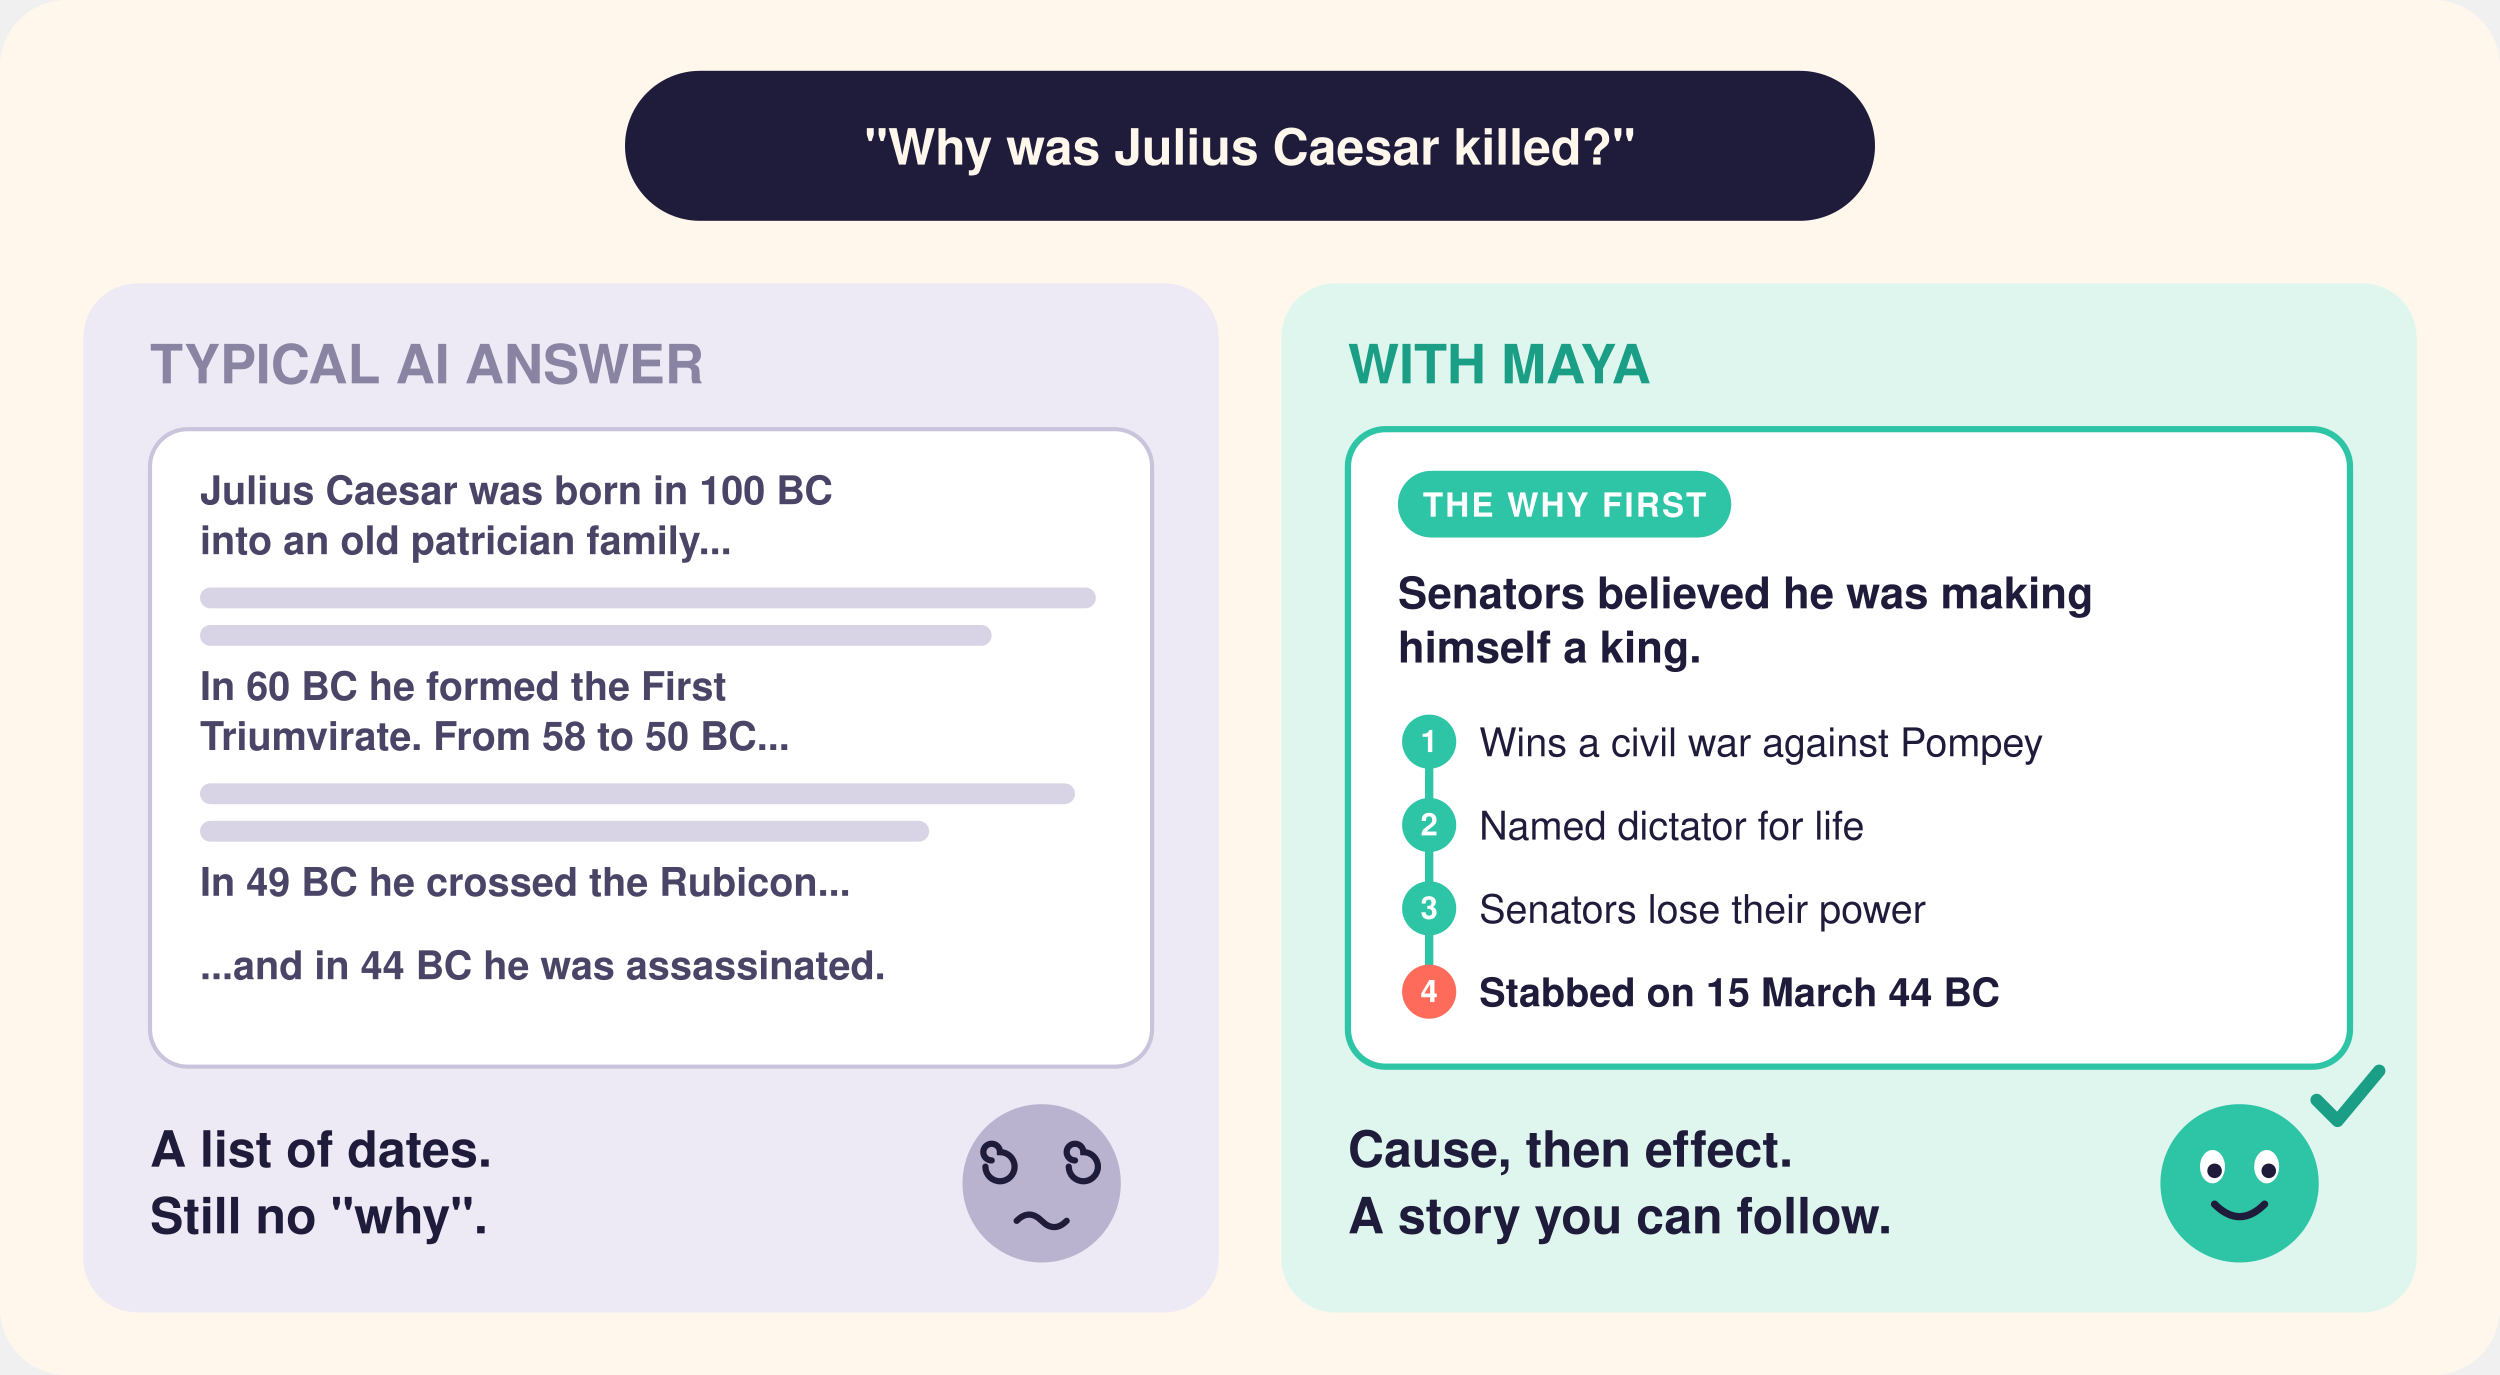
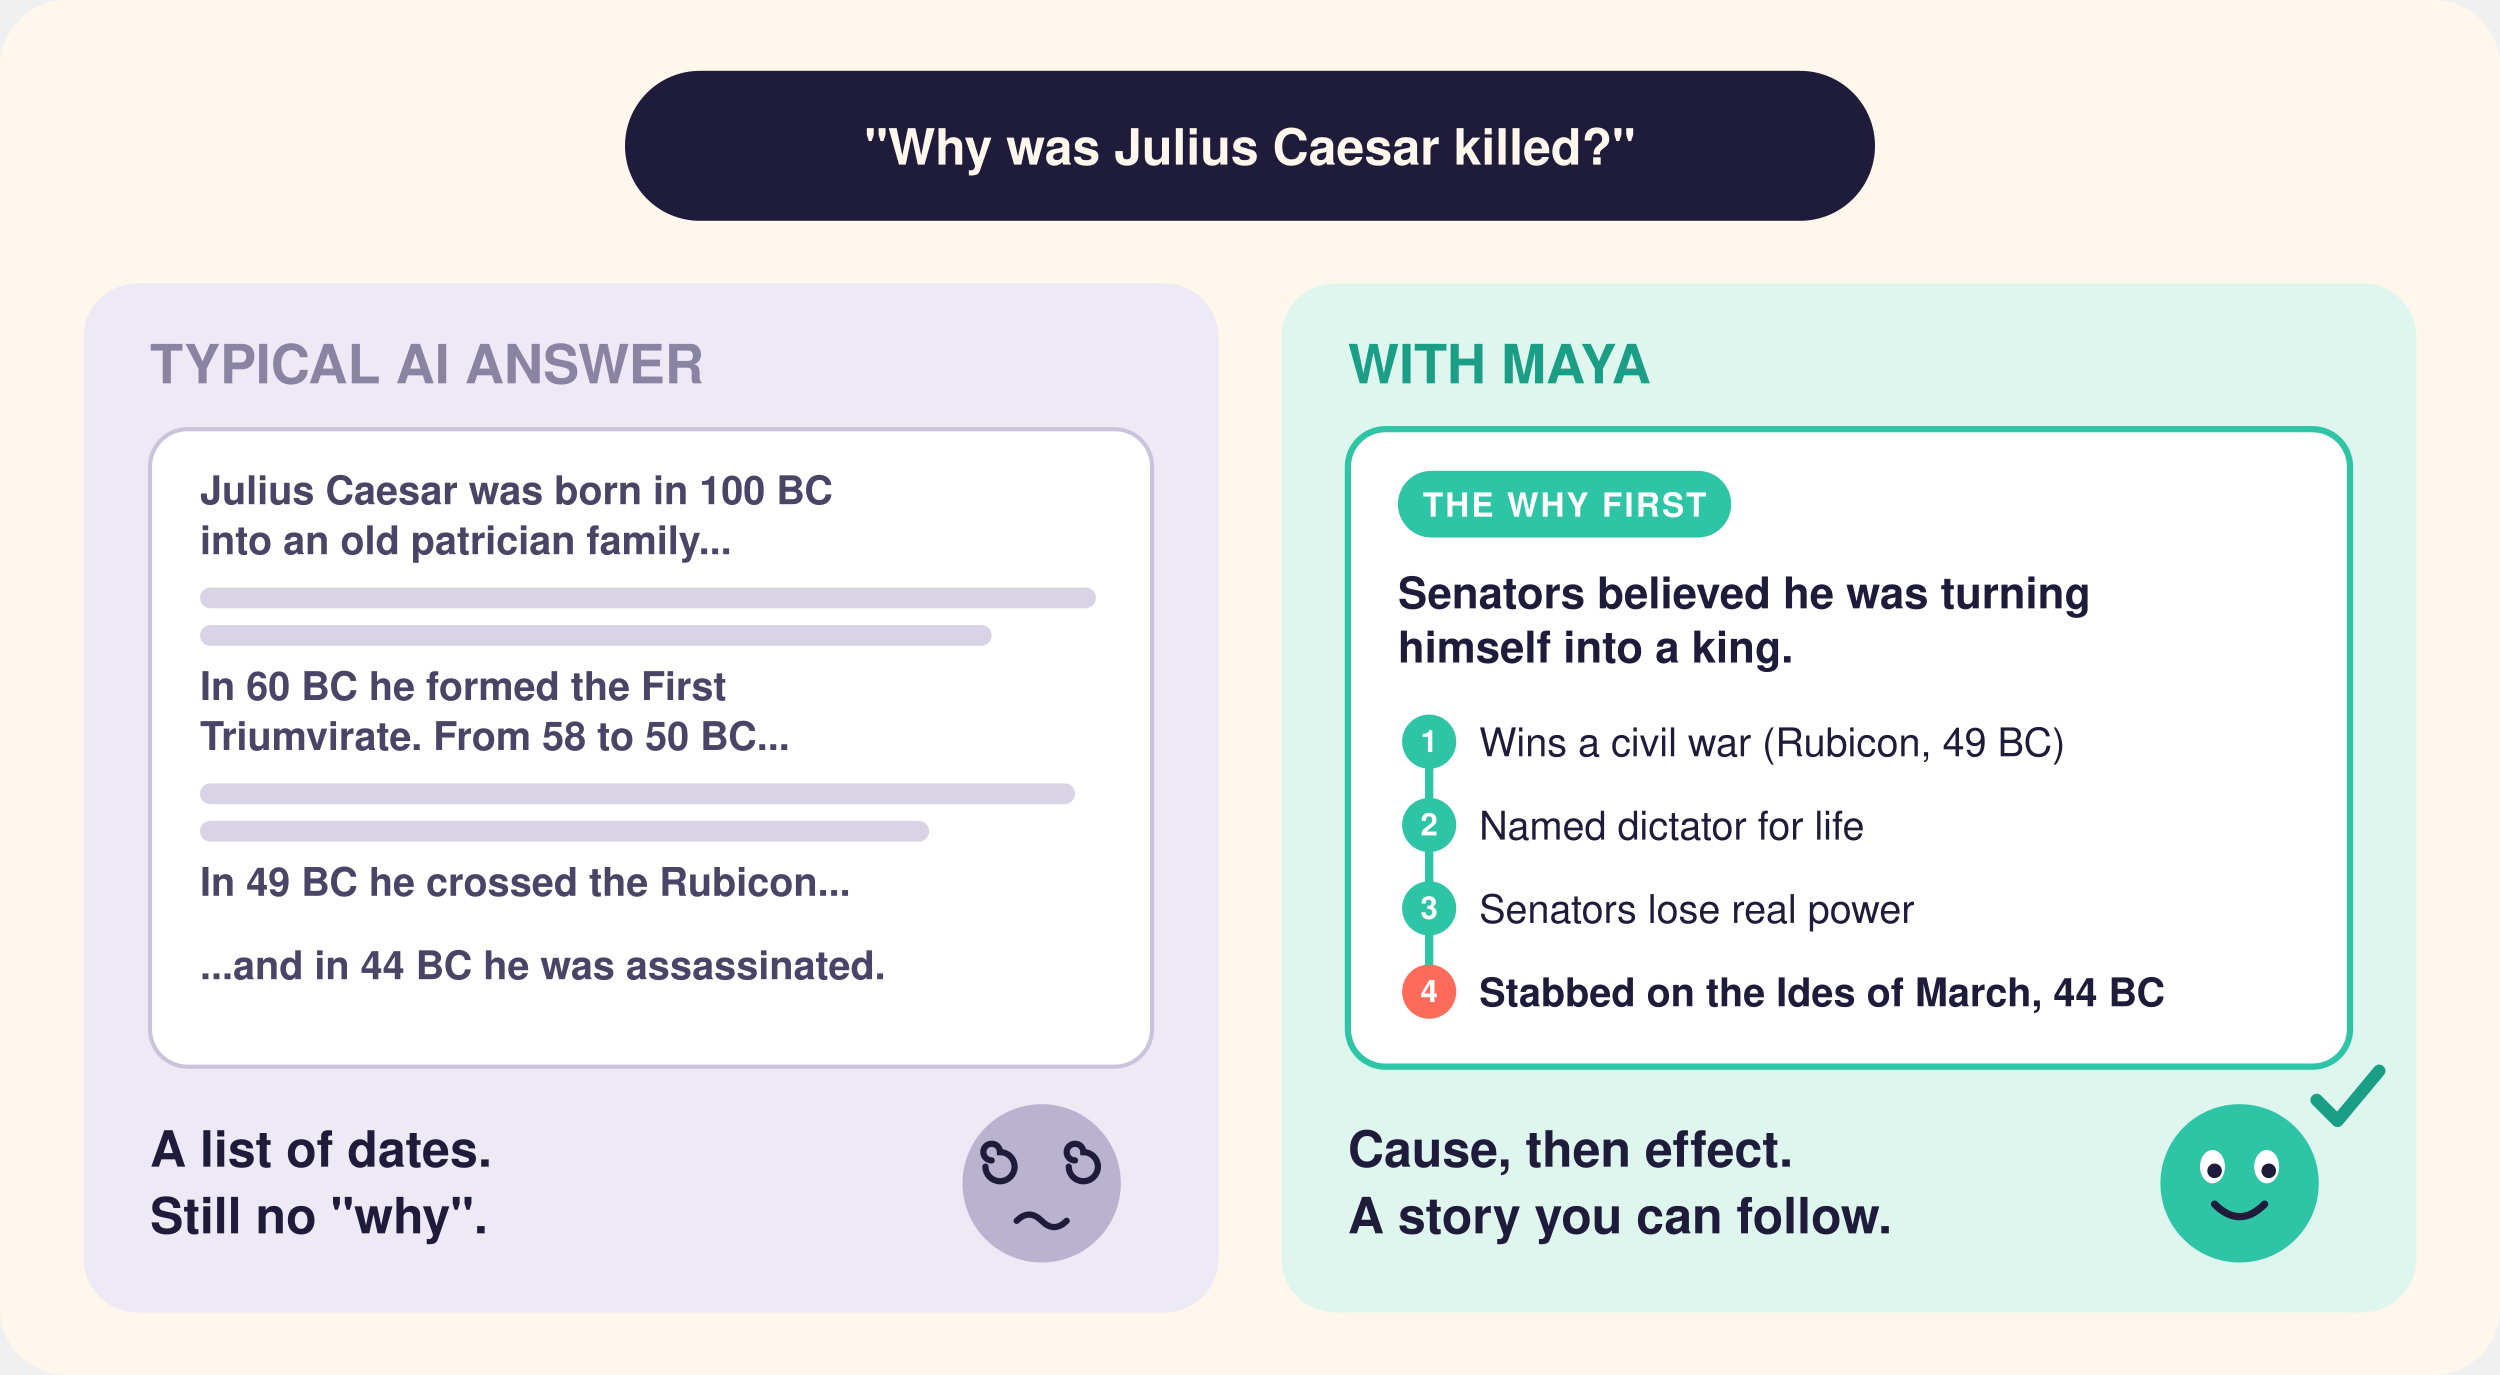
<svg xmlns="http://www.w3.org/2000/svg" width="1200" height="660" viewBox="0 0 1200 660" role="img" aria-labelledby="t">
  <style>text{font-family:'Segoe UI','Helvetica Neue',Helvetica,Arial,sans-serif}</style>
  <rect width="1200" height="660" rx="32" fill="#FFF7EC" />
  <rect x="300" y="34" width="600" height="72" rx="36" fill="#1F1B3A" />
  <text x="600" y="79" font-size="24" font-weight="700" fill="#FFF7EC" text-anchor="middle">"Why was Julius Caesar killed?"</text>
  <rect x="40" y="136" width="545" height="494" rx="26" fill="#EDEAF5" />
  <text x="72" y="184" font-size="26" font-weight="900" fill="#8A84A3">TYPICAL AI ANSWER</text>
  <rect x="72" y="206" width="481" height="306" rx="18" fill="#ffffff" stroke="#C9C4DB" stroke-width="2" />
  <text x="96" y="242" font-size="19" font-weight="800" fill="#4A4566">Julius Caesar was born in 100 BC</text>
  <text x="96" y="266" font-size="19" font-weight="800" fill="#4A4566">into an old patrician family...</text>
  <g fill="#D8D4E6">
    <rect x="96" y="282" width="430" height="10" rx="5" />
    <rect x="96" y="300" width="380" height="10" rx="5" />
  </g>
  <text x="96" y="336" font-size="19" font-weight="800" fill="#4A4566">In 60 BC he formed the First</text>
  <text x="96" y="360" font-size="19" font-weight="800" fill="#4A4566">Triumvirate. From 58 to 50 BC...</text>
  <g fill="#D8D4E6">
    <rect x="96" y="376" width="420" height="10" rx="5" />
    <rect x="96" y="394" width="350" height="10" rx="5" />
  </g>
  <text x="96" y="430" font-size="19" font-weight="800" fill="#4A4566">In 49 BC he crossed the Rubicon...</text>
  <text x="96" y="470" font-size="19" font-weight="800" fill="#4A4566">...and in 44 BC he was assassinated.</text>
  <circle cx="500" cy="568" r="38" fill="#B9B3CF" />
  <path d="M480 560 m-7 0 a7 7 0 1 0 7 -7 a4 4 0 1 0 -4 4" stroke="#1F1B3A" stroke-width="3" fill="none" stroke-linecap="round" />
  <path d="M520 560 m-7 0 a7 7 0 1 0 7 -7 a4 4 0 1 0 -4 4" stroke="#1F1B3A" stroke-width="3" fill="none" stroke-linecap="round" />
  <path d="M488 586 q6 -6 12 0 t12 0" stroke="#1F1B3A" stroke-width="3" fill="none" stroke-linecap="round" />
  <text x="72" y="560" font-size="24" font-weight="900" fill="#1F1B3A">A list of dates.</text>
  <text x="72" y="592" font-size="24" font-weight="900" fill="#1F1B3A">Still no "why".</text>
  <rect x="615" y="136" width="545" height="494" rx="26" fill="#DFF6EF" />
  <text x="647" y="184" font-size="26" font-weight="900" fill="#1A9E85">WITH MAYA</text>
  <rect x="647" y="206" width="481" height="306" rx="18" fill="#ffffff" stroke="#2EC4A6" stroke-width="3" />
  <rect x="671" y="226" width="160" height="32" rx="16" fill="#2EC4A6" />
  <text x="751" y="248" font-size="16" font-weight="800" fill="#ffffff" text-anchor="middle" letter-spacing="1">THE WHY FIRST</text>
-   <text x="671" y="292" font-size="21" font-weight="900" fill="#1F1B3A">Senators believed he was making</text>
-   <text x="671" y="318" font-size="21" font-weight="900" fill="#1F1B3A">himself a king.</text>
+   <text x="671" y="292" font-size="21" font-weight="900" fill="#1F1B3A">Senators believed he was turning</text>
+   <text x="671" y="318" font-size="21" font-weight="900" fill="#1F1B3A">himself into a king.</text>
  <path d="M686 356 V476" stroke="#2EC4A6" stroke-width="4" />
  <g font-size="15" font-weight="800" fill="#ffffff" text-anchor="middle">
    <circle cx="686" cy="356" r="13" fill="#2EC4A6" />
    <text x="686" y="361">1</text>
    <circle cx="686" cy="396" r="13" fill="#2EC4A6" />
    <text x="686" y="401">2</text>
    <circle cx="686" cy="436" r="13" fill="#2EC4A6" />
    <text x="686" y="441">3</text>
    <circle cx="686" cy="476" r="13" fill="#FF6B5B" />
    <text x="686" y="481">4</text>
  </g>
  <g font-size="19" fill="#1F1B3A">
-     <text x="710" y="363">Wins a civil war against Pompey</text>
+     <text x="710" y="363">Wins a civil war (Rubicon, 49 BC)</text>
    <text x="710" y="403">Named dictator for life</text>
-     <text x="710" y="443">Senators lose their power</text>
-     <text x="710" y="483" font-weight="800">Stabbed on 15 March 44 BC</text>
+     <text x="710" y="443">Senators lose real power</text>
+     <text x="710" y="483" font-weight="800">Stabbed on the Ides of March, 44 BC</text>
  </g>
  <circle cx="1075" cy="568" r="38" fill="#2EC4A6" />
  <ellipse cx="1062" cy="560" rx="6" ry="8" fill="#ffffff" />
  <ellipse cx="1088" cy="560" rx="6" ry="8" fill="#ffffff" />
  <circle cx="1063" cy="562" r="3.5" fill="#1F1B3A" />
  <circle cx="1089" cy="562" r="3.5" fill="#1F1B3A" />
  <path d="M1063 578 q12 12 24 0" stroke="#1F1B3A" stroke-width="3.5" fill="none" stroke-linecap="round" />
  <path d="M1112 528 l10 10 l20 -24" stroke="#1A9E85" stroke-width="6" fill="none" stroke-linecap="round" stroke-linejoin="round" />
  <text x="647" y="560" font-size="24" font-weight="900" fill="#1F1B3A">Cause, then effect.</text>
  <text x="647" y="592" font-size="24" font-weight="900" fill="#1F1B3A">A story you can follow.</text>
</svg>
